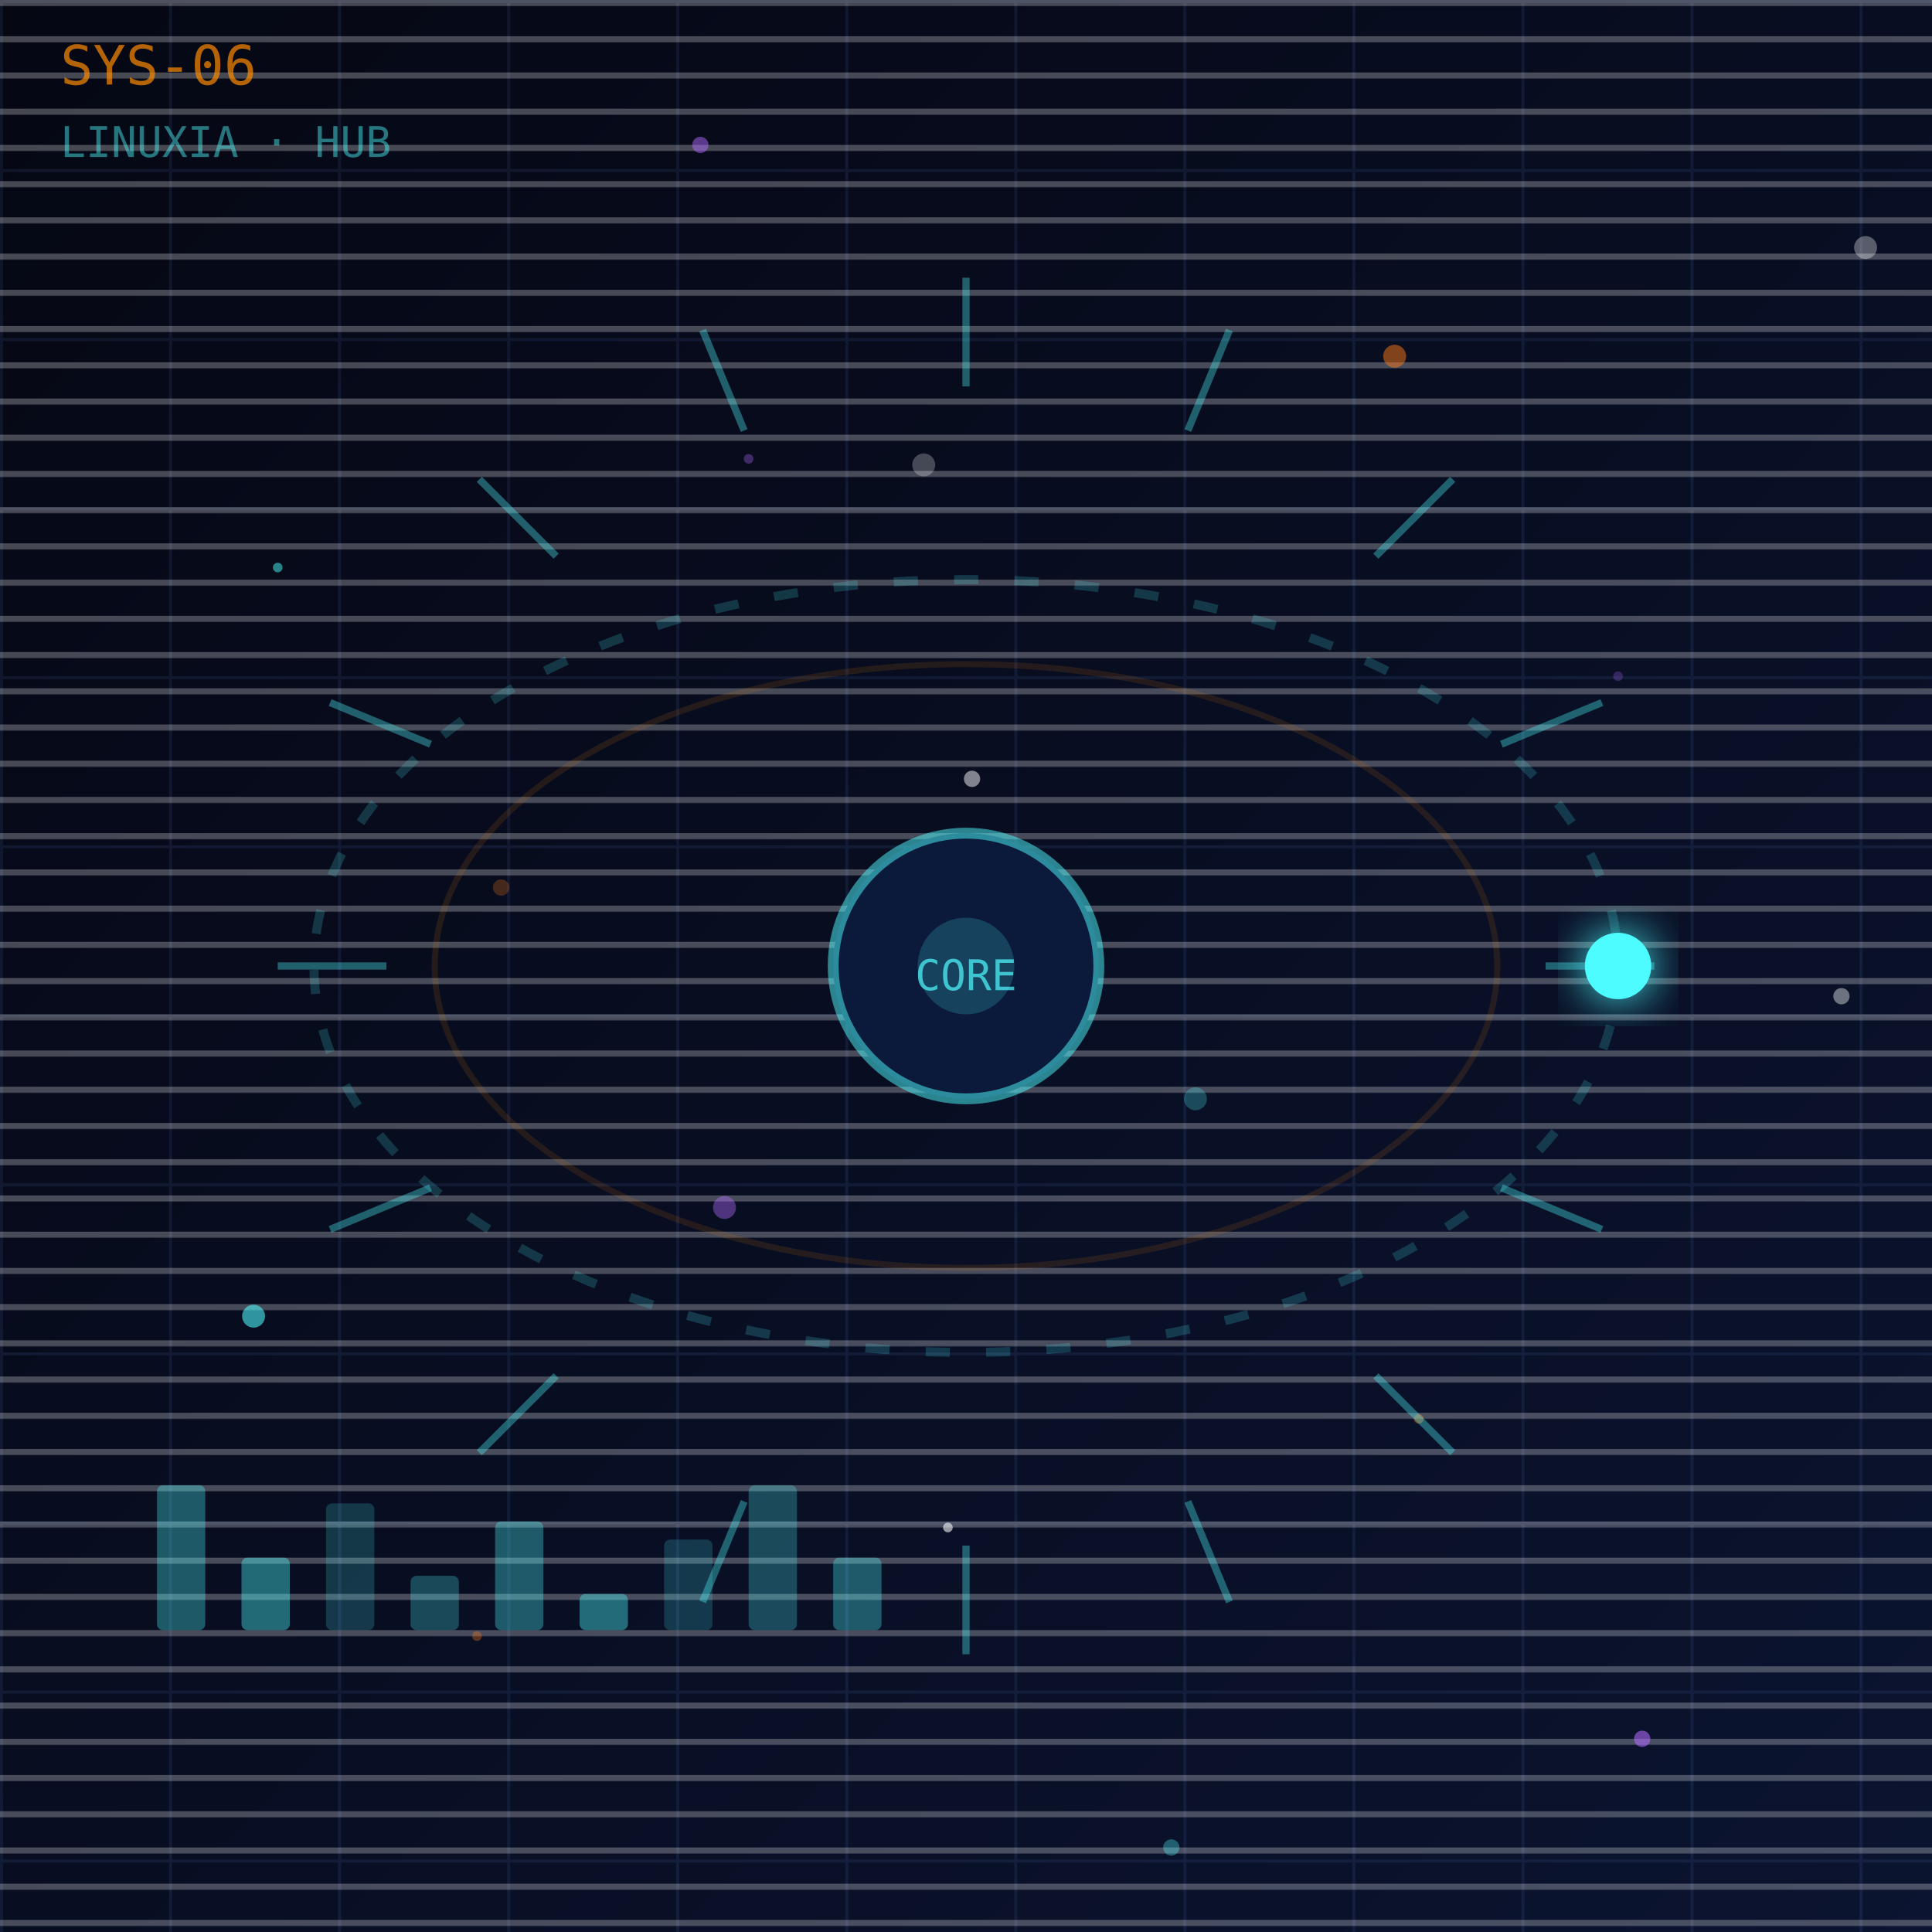
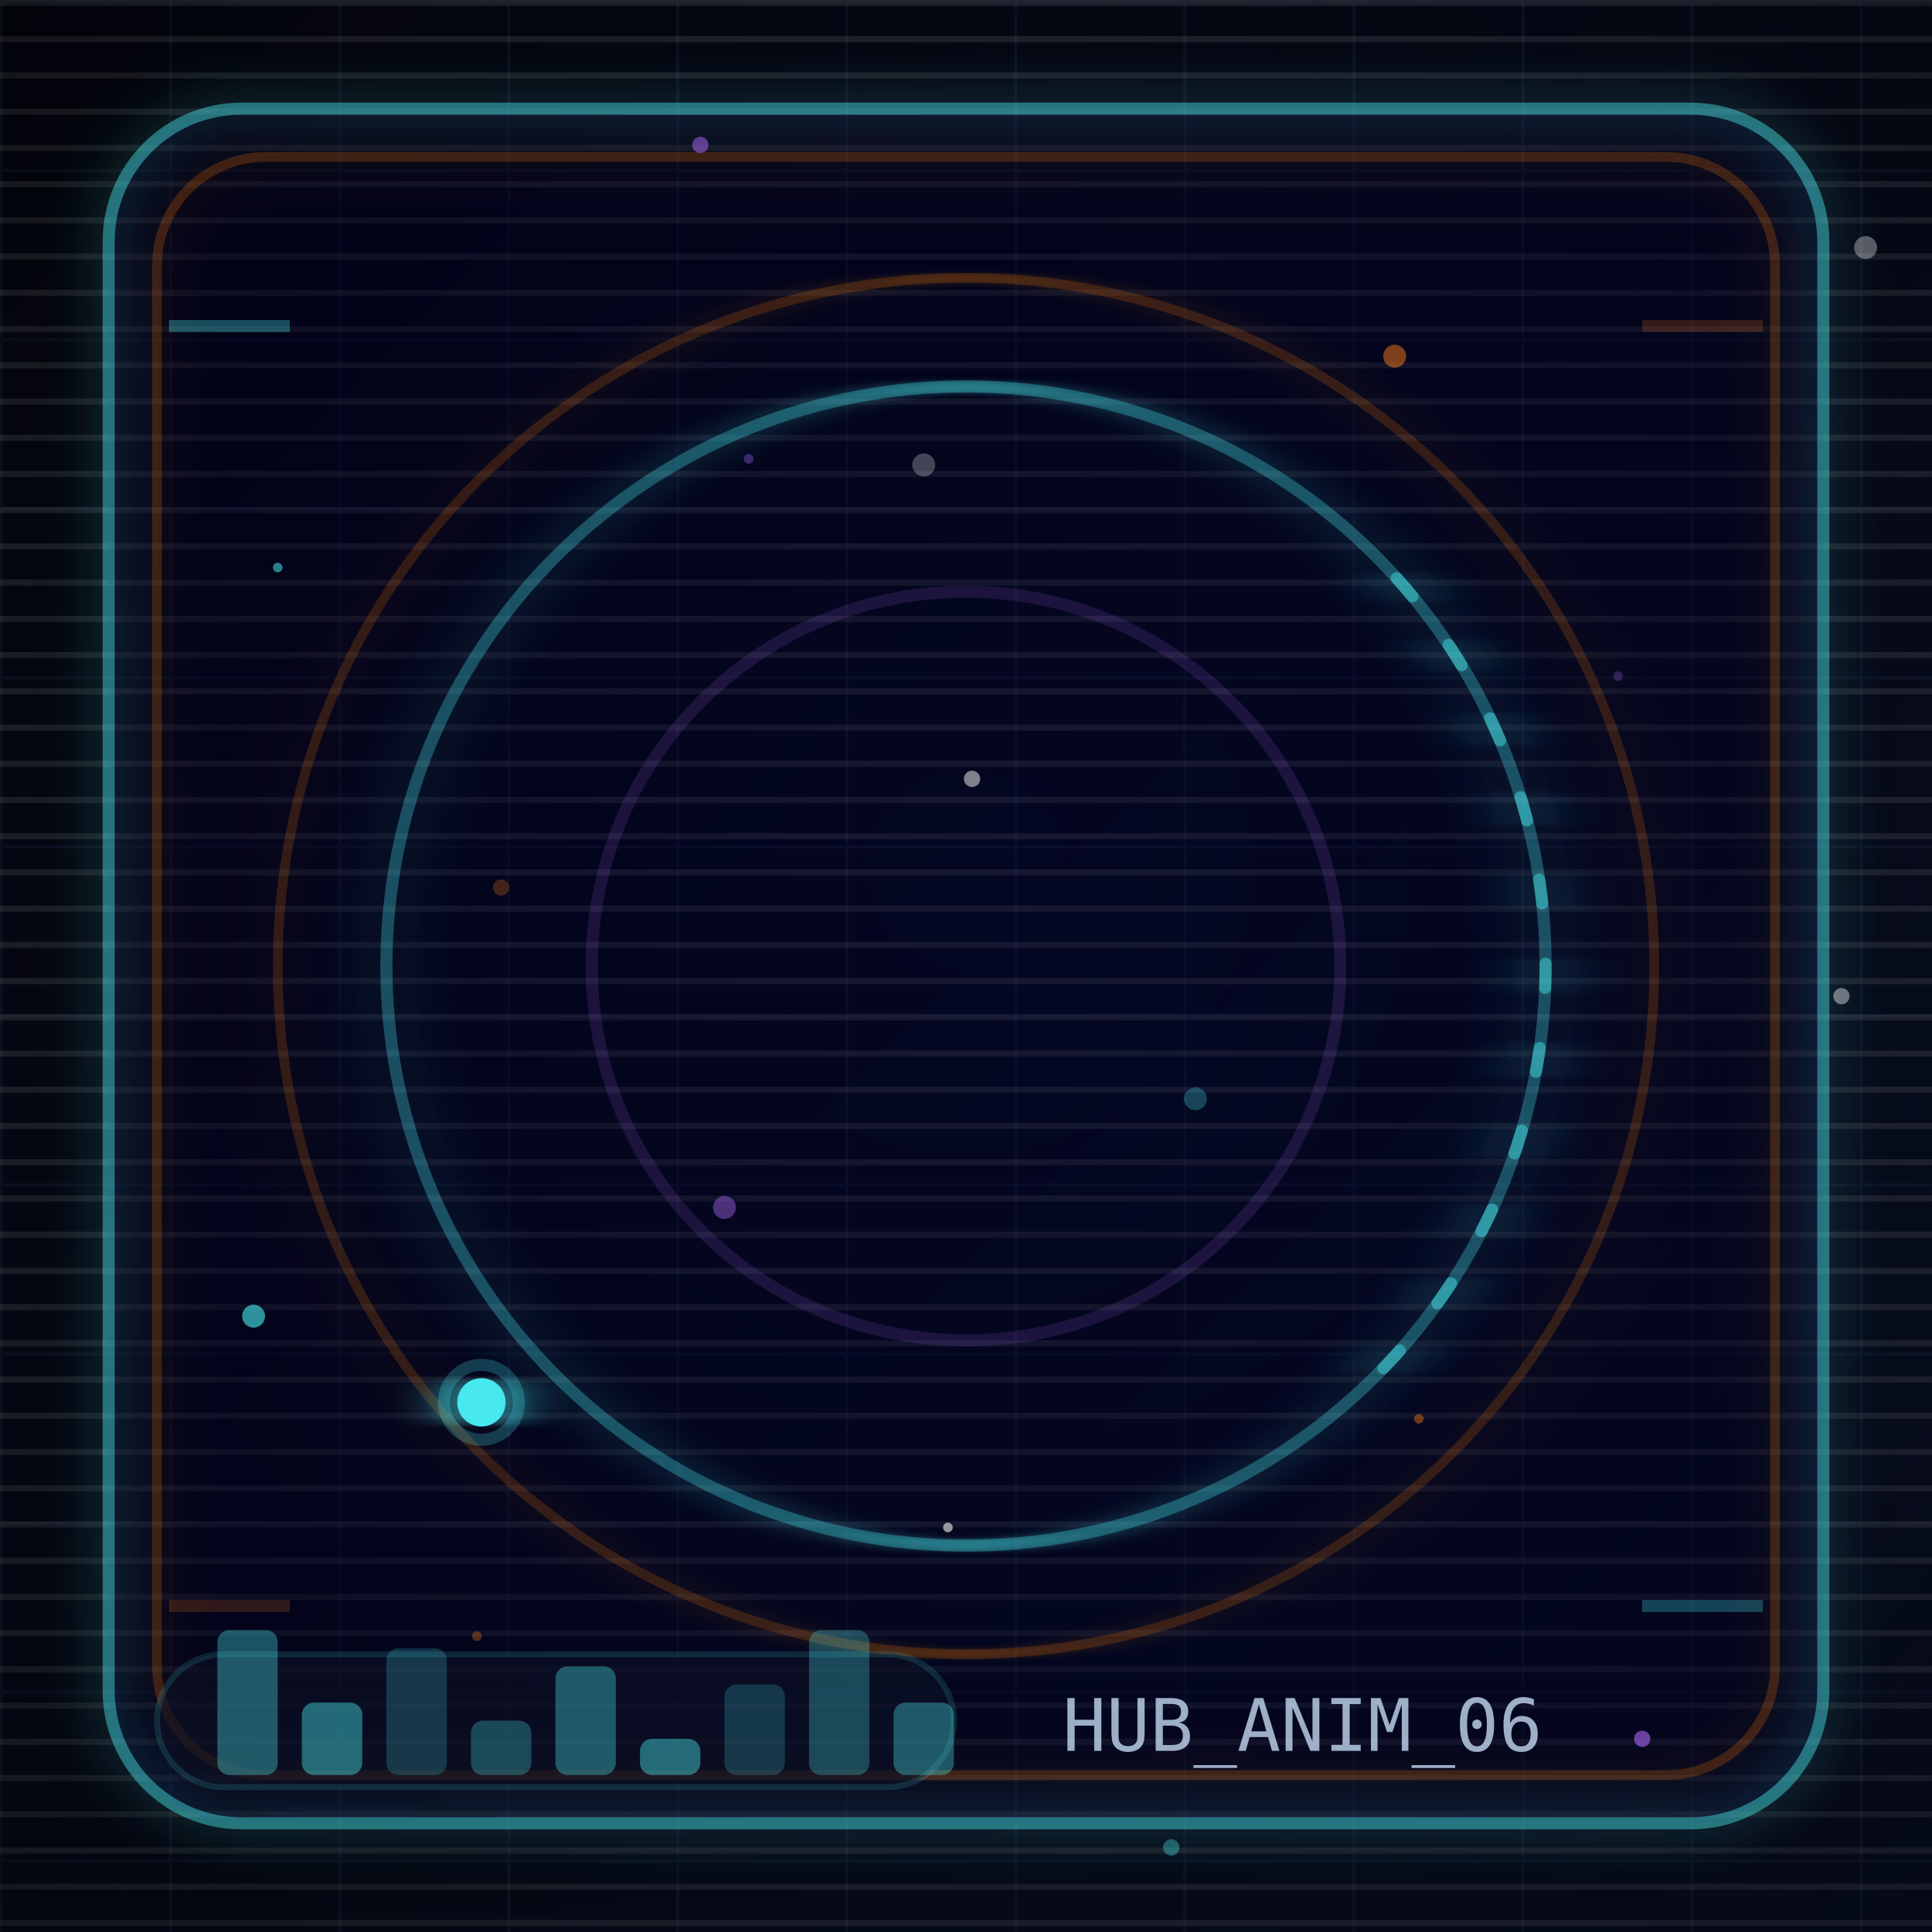
<svg xmlns="http://www.w3.org/2000/svg" width="320" height="320" viewBox="0 0 320 320">
  <defs>
-     <linearGradient id="bg6" x1="0" y1="0" x2="1" y2="1">
+     <linearGradient id="bg" x1="0" y1="0" x2="1" y2="1">
      <stop offset="0" stop-color="#050713" />
      <stop offset="1" stop-color="#0b1430" />
    </linearGradient>
-     <pattern id="grid6" patternUnits="userSpaceOnUse" width="28" height="28">
+     <radialGradient id="vign" cx="50%" cy="45%" r="75%">
+       <stop offset="0" stop-color="#000" stop-opacity="0" />
+       <stop offset="1" stop-color="#000" stop-opacity="0.55" />
+     </radialGradient>
+     <pattern id="grid" patternUnits="userSpaceOnUse" width="28" height="28">
      <path d="M28 0H0V28" fill="none" stroke="#7aa7ff" stroke-opacity="0.09" stroke-width="1" />
    </pattern>
-     <pattern id="scan6" patternUnits="userSpaceOnUse" width="6" height="6">
+     <pattern id="scan" patternUnits="userSpaceOnUse" width="6" height="6">
      <rect width="6" height="6" fill="none" />
      <rect y="0" width="6" height="1" fill="#ffffff" opacity="0.260" />
    </pattern>
-     <filter id="glow6" x="-40%" y="-40%" width="180%" height="180%">
+     <filter id="glowC" x="-40%" y="-40%" width="180%" height="180%">
      <feGaussianBlur stdDeviation="3.8" result="b" />
-       <feComposite in="b" in2="SourceGraphic" operator="over" />
+       <feColorMatrix in="b" type="matrix" values="1 0 0 0 0                 0 1 0 0 0.22                 0 0 1 0 0.70                 0 0 0 0.95 0" result="c" />
+       <feMerge>
+         <feMergeNode in="c" />
+         <feMergeNode in="SourceGraphic" />
+       </feMerge>
+     </filter>
+     <filter id="glowO" x="-40%" y="-40%" width="180%" height="180%">
+       <feGaussianBlur stdDeviation="4.2" result="b" />
+       <feColorMatrix in="b" type="matrix" values="1 0 0 0 0.12                 0 1 0 0 0.04                 0 0 1 0 0                 0 0 0 0.85 0" result="c" />
+       <feMerge>
+         <feMergeNode in="c" />
+         <feMergeNode in="SourceGraphic" />
+       </feMerge>
+     </filter>
+     <filter id="shadow">
+       <feDropShadow dx="0" dy="10" stdDeviation="10" flood-color="#000" flood-opacity="0.55" />
    </filter>
  </defs>
-   <rect width="320" height="320" fill="url(#bg6)" />
-   <rect width="320" height="320" fill="url(#grid6)" />
-   <rect width="320" height="320" fill="url(#scan6)" />
-   <circle cx="124" cy="76" r="0.80" fill="#b36bff" opacity="0.33" />
-   <circle cx="161" cy="129" r="1.35" fill="#ffffff" opacity="0.49" />
-   <circle cx="198" cy="182" r="1.90" fill="#4efcff" opacity="0.25" />
-   <circle cx="235" cy="235" r="0.80" fill="#ff7a18" opacity="0.41" />
-   <circle cx="272" cy="288" r="1.35" fill="#b36bff" opacity="0.57" />
-   <circle cx="309" cy="41" r="1.90" fill="#ffffff" opacity="0.33" />
-   <circle cx="46" cy="94" r="0.80" fill="#4efcff" opacity="0.49" />
-   <circle cx="83" cy="147" r="1.35" fill="#ff7a18" opacity="0.25" />
-   <circle cx="120" cy="200" r="1.90" fill="#b36bff" opacity="0.41" />
-   <circle cx="157" cy="253" r="0.80" fill="#ffffff" opacity="0.57" />
-   <circle cx="194" cy="306" r="1.35" fill="#4efcff" opacity="0.33" />
-   <circle cx="231" cy="59" r="1.90" fill="#ff7a18" opacity="0.49" />
-   <circle cx="268" cy="112" r="0.80" fill="#b36bff" opacity="0.25" />
-   <circle cx="305" cy="165" r="1.35" fill="#ffffff" opacity="0.41" />
-   <circle cx="42" cy="218" r="1.90" fill="#4efcff" opacity="0.57" />
-   <circle cx="79" cy="271" r="0.80" fill="#ff7a18" opacity="0.33" />
-   <circle cx="116" cy="24" r="1.35" fill="#b36bff" opacity="0.49" />
-   <circle cx="153" cy="77" r="1.90" fill="#ffffff" opacity="0.25" />
-   <ellipse cx="160.0" cy="160.0" rx="108" ry="64" fill="none" stroke="#4efcff" stroke-opacity="0.18" stroke-width="1.5" stroke-dasharray="4 6" />
-   <ellipse cx="160.0" cy="160.0" rx="88" ry="50" fill="none" stroke="#ff8c00" stroke-opacity="0.12" stroke-width="1" />
-   <line x1="256.00" y1="160.00" x2="274.00" y2="160.00" stroke="#4efcff" stroke-opacity="0.35" stroke-width="1.2" />
-   <line x1="248.69" y1="196.74" x2="265.32" y2="203.63" stroke="#4efcff" stroke-opacity="0.35" stroke-width="1.2" />
-   <line x1="227.88" y1="227.88" x2="240.61" y2="240.61" stroke="#4efcff" stroke-opacity="0.35" stroke-width="1.2" />
-   <line x1="196.74" y1="248.69" x2="203.63" y2="265.32" stroke="#4efcff" stroke-opacity="0.35" stroke-width="1.2" />
-   <line x1="160.00" y1="256.00" x2="160.00" y2="274.00" stroke="#4efcff" stroke-opacity="0.35" stroke-width="1.2" />
-   <line x1="123.26" y1="248.69" x2="116.37" y2="265.32" stroke="#4efcff" stroke-opacity="0.35" stroke-width="1.2" />
-   <line x1="92.12" y1="227.88" x2="79.39" y2="240.61" stroke="#4efcff" stroke-opacity="0.35" stroke-width="1.2" />
-   <line x1="71.31" y1="196.74" x2="54.68" y2="203.63" stroke="#4efcff" stroke-opacity="0.35" stroke-width="1.2" />
-   <line x1="64.00" y1="160.00" x2="46.00" y2="160.00" stroke="#4efcff" stroke-opacity="0.35" stroke-width="1.2" />
-   <line x1="71.31" y1="123.26" x2="54.68" y2="116.37" stroke="#4efcff" stroke-opacity="0.35" stroke-width="1.2" />
-   <line x1="92.12" y1="92.12" x2="79.39" y2="79.39" stroke="#4efcff" stroke-opacity="0.35" stroke-width="1.2" />
-   <line x1="123.26" y1="71.31" x2="116.37" y2="54.68" stroke="#4efcff" stroke-opacity="0.35" stroke-width="1.2" />
-   <line x1="160.00" y1="64.00" x2="160.00" y2="46.00" stroke="#4efcff" stroke-opacity="0.35" stroke-width="1.2" />
-   <line x1="196.74" y1="71.31" x2="203.63" y2="54.68" stroke="#4efcff" stroke-opacity="0.35" stroke-width="1.2" />
-   <line x1="227.88" y1="92.12" x2="240.61" y2="79.39" stroke="#4efcff" stroke-opacity="0.35" stroke-width="1.2" />
-   <line x1="248.69" y1="123.26" x2="265.32" y2="116.37" stroke="#4efcff" stroke-opacity="0.35" stroke-width="1.2" />
-   <circle cx="160.0" cy="160.0" r="22" fill="#0b1a3a" stroke="#4efcff" stroke-opacity="0.5" stroke-width="1.8" />
-   <circle cx="160.0" cy="160.0" r="8" fill="#4efcff" opacity="0.18" />
-   <text x="160.0" y="164.0" text-anchor="middle" font-family="monospace" font-size="7" fill="#4efcff" opacity="0.7">CORE</text>
-   <circle cx="268.00" cy="160.00" r="5.5" fill="#4efcff" filter="url(#glow6)">
-     <animateTransform attributeName="transform" type="rotate" from="0 160.0 160.0" to="360 160.0 160.0" dur="2.80s" repeatCount="indefinite" />
-   </circle>
-   <rect x="26" y="246" width="8" height="24" fill="#4efcff" opacity="0.32" rx="1" />
-   <rect x="40" y="258" width="8" height="12" fill="#4efcff" opacity="0.39" rx="1" />
-   <rect x="54" y="249" width="8" height="21" fill="#4efcff" opacity="0.18" rx="1" />
-   <rect x="68" y="261" width="8" height="9" fill="#4efcff" opacity="0.25" rx="1" />
-   <rect x="82" y="252" width="8" height="18" fill="#4efcff" opacity="0.32" rx="1" />
-   <rect x="96" y="264" width="8" height="6" fill="#4efcff" opacity="0.39" rx="1" />
-   <rect x="110" y="255" width="8" height="15" fill="#4efcff" opacity="0.18" rx="1" />
-   <rect x="124" y="246" width="8" height="24" fill="#4efcff" opacity="0.25" rx="1" />
-   <rect x="138" y="258" width="8" height="12" fill="#4efcff" opacity="0.32" rx="1" />
-   <text x="10" y="14" font-family="monospace" font-size="9" fill="#ff8c00" opacity="0.7">SYS-06</text>
-   <text x="10" y="26" font-family="monospace" font-size="7" fill="#4efcff" opacity="0.45">LINUXIA · HUB</text>
+   <rect width="320" height="320" fill="url(#bg)" />
+   <rect width="320" height="320" fill="url(#grid)" />
+   <rect width="320" height="320" fill="url(#scan)" opacity="0.55" />
+   <rect width="320" height="320" fill="url(#vign)" />
+   <g filter="url(#shadow)">
+     <rect x="18" y="18" width="284" height="284" rx="22" fill="#0a1026" opacity="0.35" />
+   </g>
+   <rect x="18" y="18" width="284" height="284" rx="22" fill="none" stroke="#4efcff" stroke-opacity="0.40" stroke-width="2" filter="url(#glowC)" />
+   <rect x="26" y="26" width="268" height="268" rx="18" fill="none" stroke="#ff7a18" stroke-opacity="0.22" stroke-width="1.6" filter="url(#glowO)" />
+   <g opacity="0.65">
+     <path d="M28 54 h20" stroke="#4efcff" stroke-opacity="0.45" stroke-width="2" />
+     <path d="M272 54 h20" stroke="#ff7a18" stroke-opacity="0.30" stroke-width="2" />
+     <path d="M28 266 h20" stroke="#ff7a18" stroke-opacity="0.28" stroke-width="2" />
+     <path d="M272 266 h20" stroke="#4efcff" stroke-opacity="0.38" stroke-width="2" />
+   </g>
+   <g>
+     <circle cx="124" cy="76" r="0.8" fill="#b36bff" opacity="0.33" />
+     <circle cx="161" cy="129" r="1.35" fill="#ffffff" opacity="0.49" />
+     <circle cx="198" cy="182" r="1.9" fill="#4efcff" opacity="0.25" />
+     <circle cx="235" cy="235" r="0.8" fill="#ff7a18" opacity="0.41" />
+     <circle cx="272" cy="288" r="1.35" fill="#b36bff" opacity="0.57" />
+     <circle cx="309" cy="41" r="1.9" fill="#ffffff" opacity="0.33" />
+     <circle cx="46" cy="94" r="0.8" fill="#4efcff" opacity="0.49" />
+     <circle cx="83" cy="147" r="1.35" fill="#ff7a18" opacity="0.25" />
+     <circle cx="120" cy="200" r="1.9" fill="#b36bff" opacity="0.41" />
+     <circle cx="157" cy="253" r="0.8" fill="#ffffff" opacity="0.57" />
+     <circle cx="194" cy="306" r="1.35" fill="#4efcff" opacity="0.33" />
+     <circle cx="231" cy="59" r="1.9" fill="#ff7a18" opacity="0.49" />
+     <circle cx="268" cy="112" r="0.8" fill="#b36bff" opacity="0.25" />
+     <circle cx="305" cy="165" r="1.35" fill="#ffffff" opacity="0.41" />
+     <circle cx="42" cy="218" r="1.9" fill="#4efcff" opacity="0.57" />
+     <circle cx="79" cy="271" r="0.8" fill="#ff7a18" opacity="0.33" />
+     <circle cx="116" cy="24" r="1.35" fill="#b36bff" opacity="0.49" />
+     <circle cx="153" cy="77" r="1.9" fill="#ffffff" opacity="0.25" />
+   </g>
+   <g transform="translate(160.0,160.0) rotate(138)">
+     <circle r="96" fill="none" stroke="#4efcff" stroke-opacity="0.28" stroke-width="2" filter="url(#glowC)" />
+     <circle r="114" fill="none" stroke="#ff7a18" stroke-opacity="0.18" stroke-width="1.6" filter="url(#glowO)" />
+     <path d="M -96 0 A 96 96 0 0 1 0 -96" fill="none" stroke="#4efcff" stroke-opacity="0.38" stroke-width="2" stroke-dasharray="4 10" stroke-linecap="round" filter="url(#glowC)" />
+     <circle r="62" fill="none" stroke="#b36bff" stroke-opacity="0.14" stroke-width="2" />
+     <g id="orb6">
+       <circle cx="108" cy="0" r="4.0" fill="#4efcff" opacity="0.92" filter="url(#glowC)" />
+       <circle cx="108" cy="0" r="6.2" fill="none" stroke="#4efcff" stroke-opacity="0.22" stroke-width="2" />
+       <animateTransform attributeName="transform" type="rotate" from="0 0 0" to="360 0 0" dur="2.80s" repeatCount="indefinite" />
+     </g>
+   </g>
+   <g transform="translate(26,274)">
+     <rect x="0" y="0" width="132" height="22" rx="11" fill="#0b1024" opacity="0.70" stroke="#4efcff" stroke-opacity="0.18" />
+     <g transform="translate(10,6)">
+       <rect x="0" y="-10" width="10" height="24" rx="2" fill="#4efcff" opacity="0.32" />
+       <rect x="14" y="2" width="10" height="12" rx="2" fill="#4efcff" opacity="0.39" />
+       <rect x="28" y="-7" width="10" height="21" rx="2" fill="#4efcff" opacity="0.18" />
+       <rect x="42" y="5" width="10" height="9" rx="2" fill="#4efcff" opacity="0.25" />
+       <rect x="56" y="-4" width="10" height="18" rx="2" fill="#4efcff" opacity="0.32" />
+       <rect x="70" y="8" width="10" height="6" rx="2" fill="#4efcff" opacity="0.39" />
+       <rect x="84" y="-1" width="10" height="15" rx="2" fill="#4efcff" opacity="0.18" />
+       <rect x="98" y="-10" width="10" height="24" rx="2" fill="#4efcff" opacity="0.25" />
+       <rect x="112" y="2" width="10" height="12" rx="2" fill="#4efcff" opacity="0.32" />
+     </g>
+     <text x="150" y="16" font-family="ui-monospace, Menlo, Consolas, monospace" font-size="12" fill="#cfe7ff" opacity="0.75">HUB_ANIM_06</text>
+   </g>
</svg>
